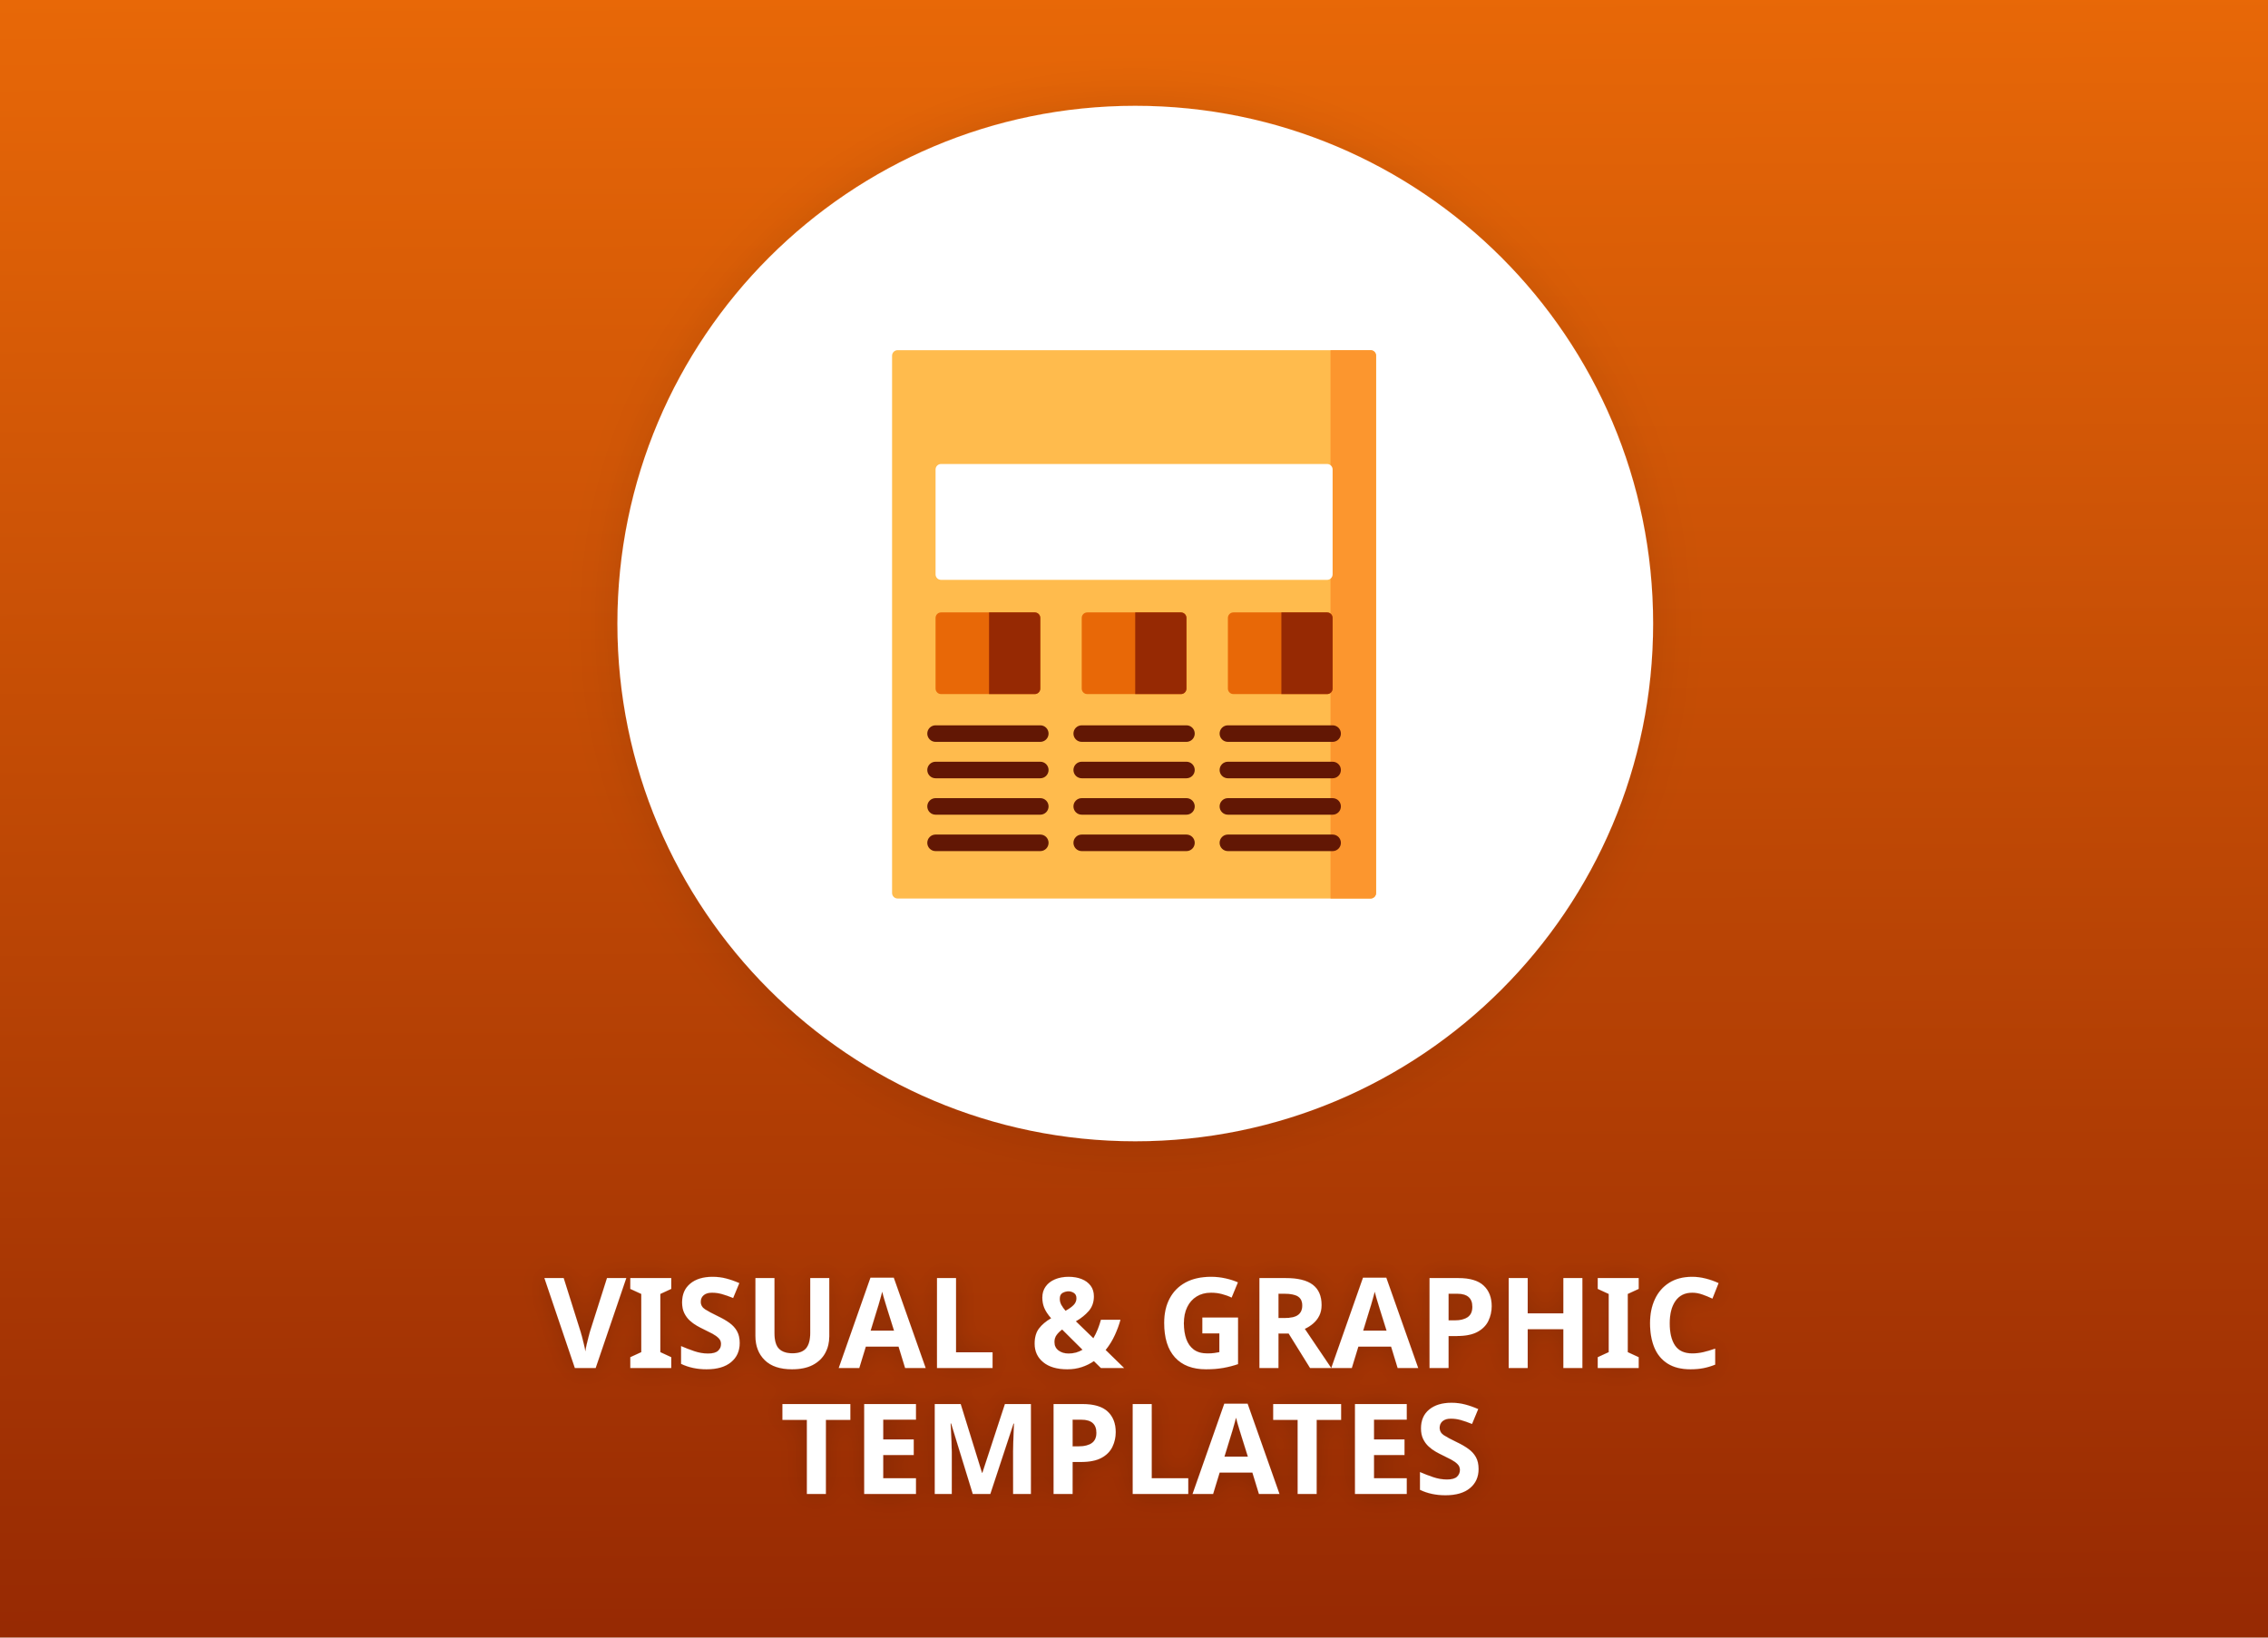
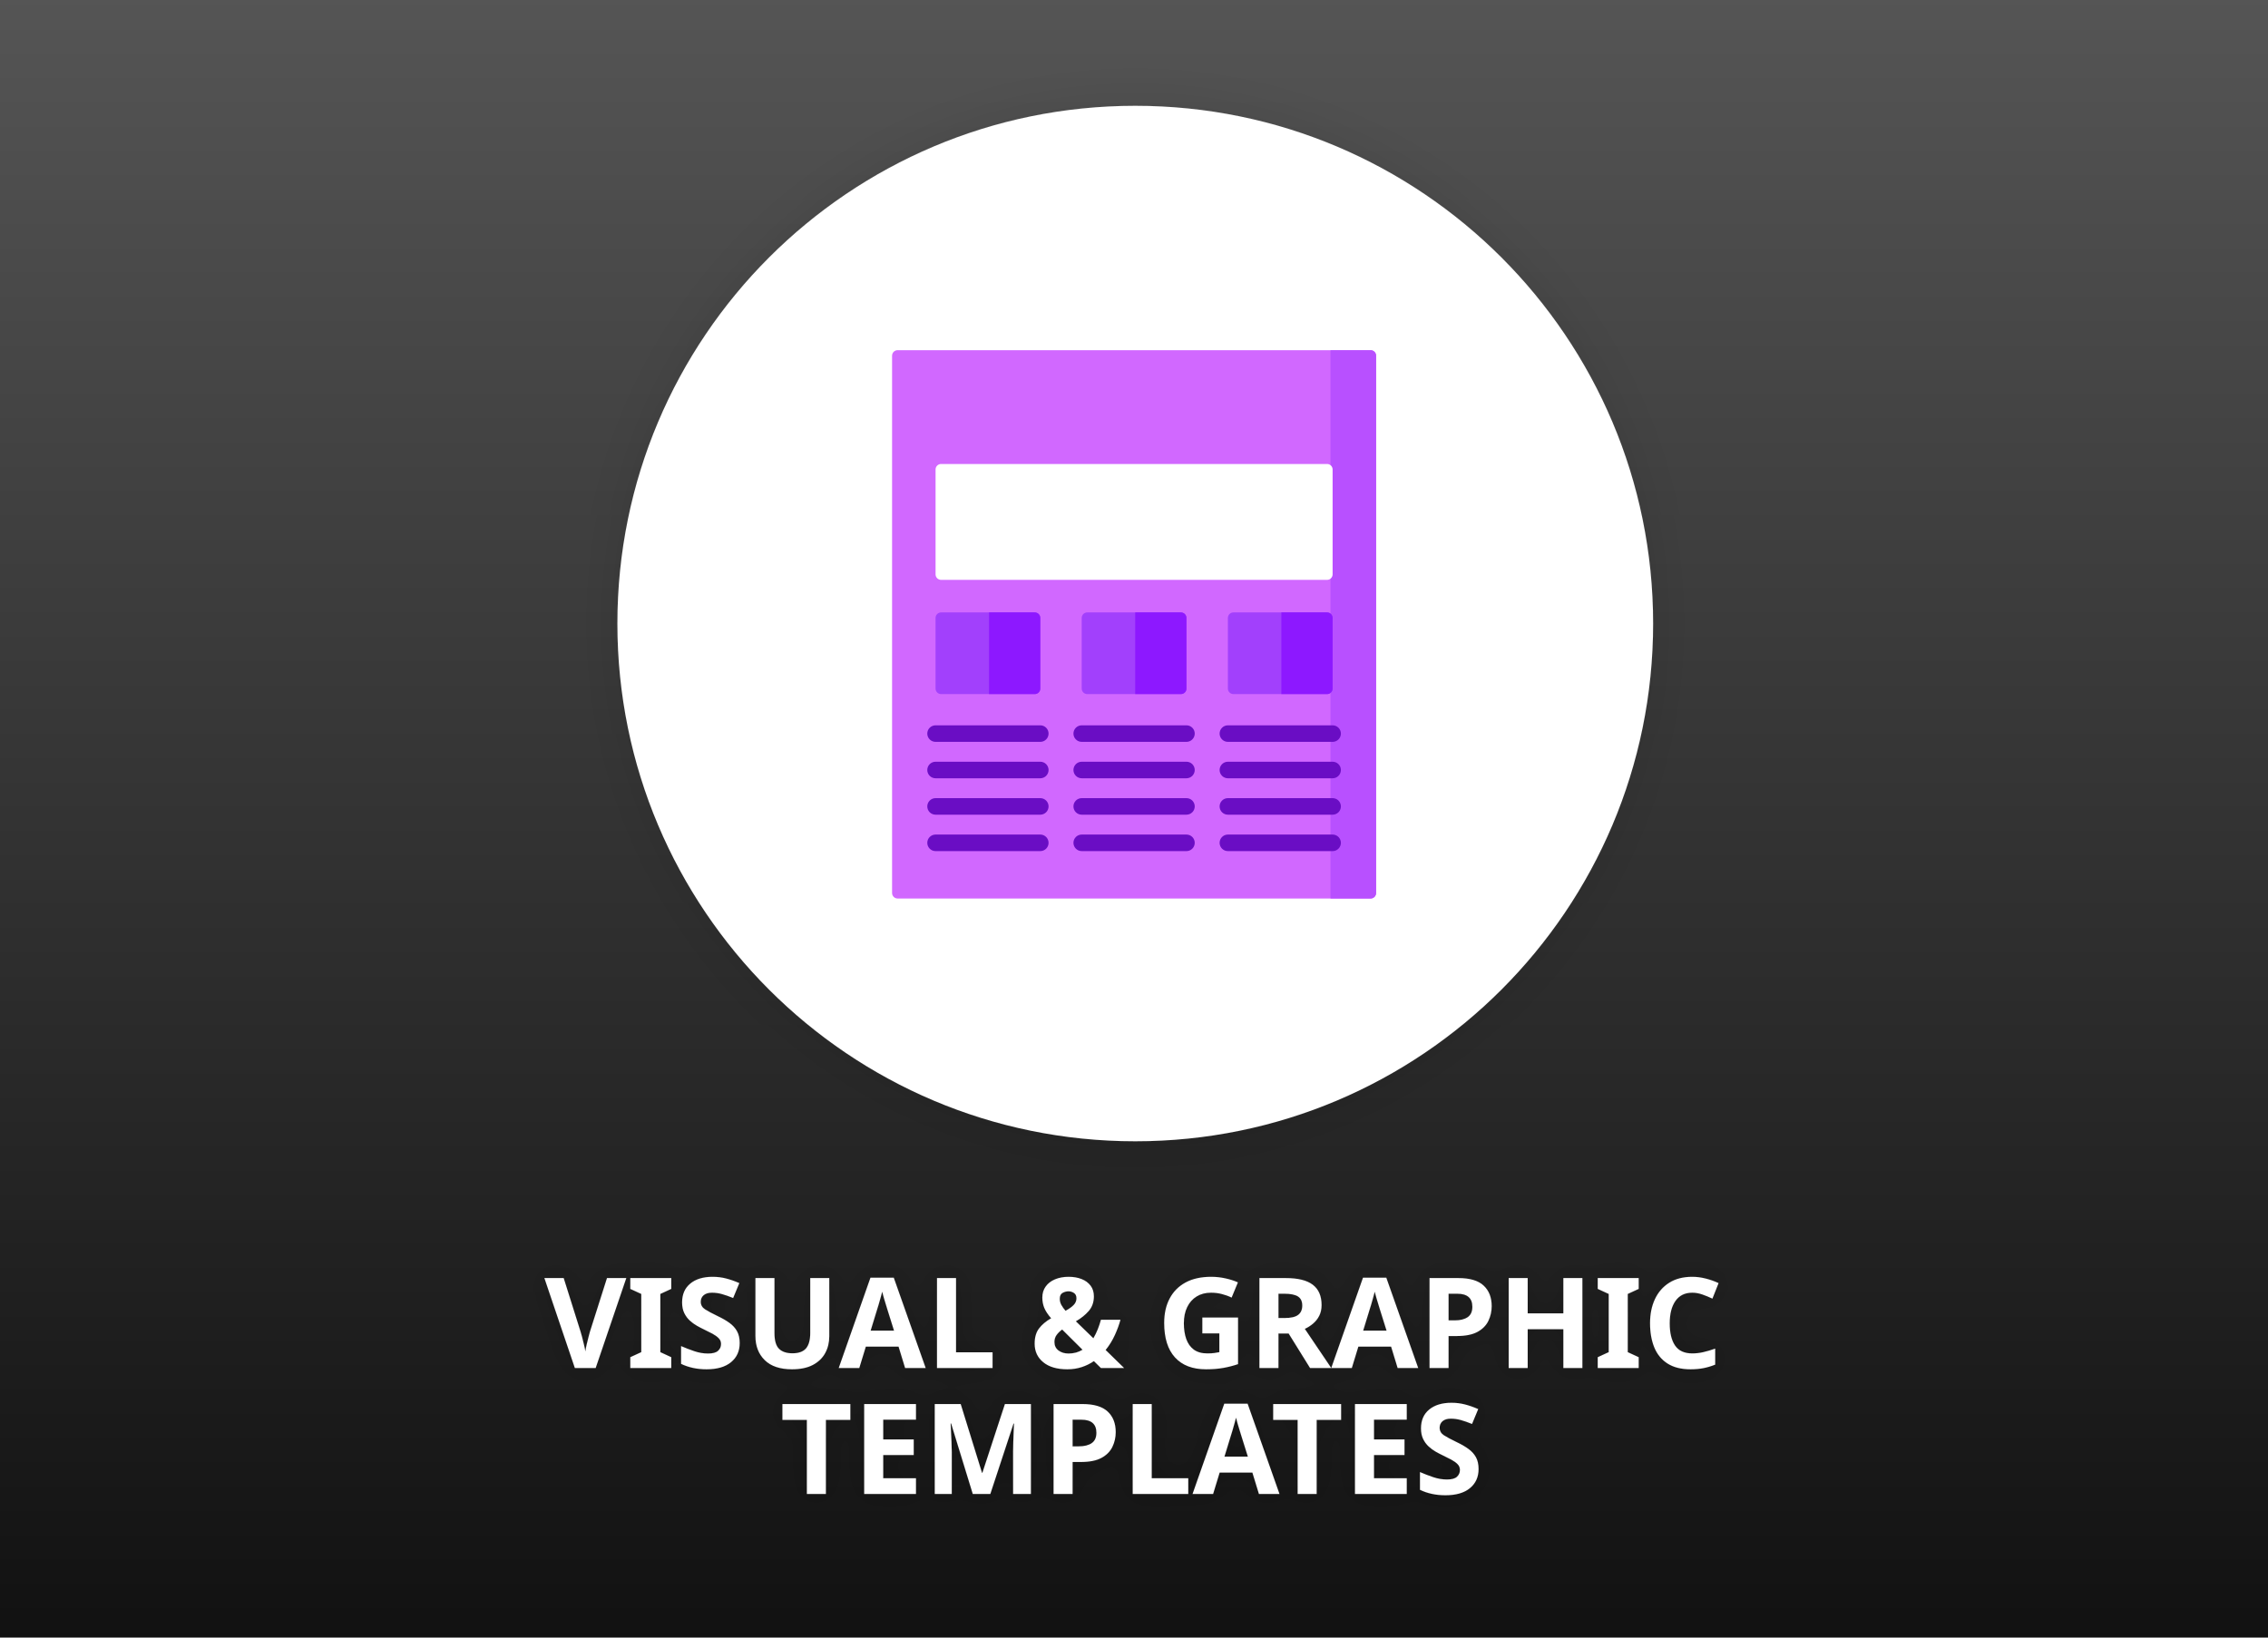
<svg xmlns="http://www.w3.org/2000/svg" width="900" height="650" viewBox="0 0 900 650">
  <defs>
-     <linearGradient id="a" x1="0.769" y1="1" x2="0.764" gradientUnits="objectBoundingBox">
-       <stop offset="0" stop-color="#962903" />
-       <stop offset="1" stop-color="#e86807" />
+     <linearGradient id="a" x1="0.5" y1="1" x2="0.5" gradientUnits="objectBoundingBox">
+       <stop offset="0" stop-color="#111" />
+       <stop offset="1" stop-color="#555" />
    </linearGradient>
    <filter id="b" x="201" y="475" width="498" height="148" filterUnits="userSpaceOnUse">
      <feOffset input="SourceAlpha" />
      <feGaussianBlur stdDeviation="5" result="c" />
      <feFlood flood-opacity="0.161" />
      <feComposite operator="in" in2="c" />
      <feComposite in="SourceGraphic" />
    </filter>
    <filter id="d" x="215" y="12" width="471" height="471" filterUnits="userSpaceOnUse">
      <feOffset input="SourceAlpha" />
      <feGaussianBlur stdDeviation="10" result="e" />
      <feFlood flood-opacity="0.102" />
      <feComposite operator="in" in2="e" />
      <feComposite in="SourceGraphic" />
    </filter>
    <clipPath id="g">
      <rect width="900" height="650" />
    </clipPath>
  </defs>
  <g id="f" clip-path="url(#g)">
    <rect width="900" height="650" fill="#fff" />
    <rect width="900" height="650" fill="url(#a)" />
    <g transform="matrix(1, 0, 0, 1, 0, 0)" filter="url(#b)">
      <text transform="translate(450 543)" fill="#fff" font-size="50" font-family="NotoSans-Bold, Noto Sans" font-weight="700">
        <tspan x="-233.972" y="0">VISUAL &amp; GRAPHIC</tspan>
        <tspan x="-140.515" y="50">TEMPLATES</tspan>
      </text>
    </g>
    <g transform="matrix(1, 0, 0, 1, 0, 0)" filter="url(#d)">
      <circle cx="205.5" cy="205.5" r="205.5" transform="translate(245 42)" fill="#fff" />
    </g>
-     <g transform="translate(-4311 -1651)">
-       <path d="M219.951,217.634H32.26a2.19,2.19,0,0,1-2.19-2.19V2.19A2.19,2.19,0,0,1,32.26,0H219.951a2.19,2.19,0,0,1,2.19,2.19V215.444A2.19,2.19,0,0,1,219.951,217.634Z" transform="translate(4634.93 1790)" fill="#ffbb4d" />
-       <path d="M455.274,217.634h-15.9V0h15.9a2.19,2.19,0,0,1,2.19,2.19V215.444A2.19,2.19,0,0,1,455.274,217.634Z" transform="translate(4399.606 1790)" fill="#fc962e" />
-       <path d="M226.034,152.249H72.852a2.19,2.19,0,0,1-2.19-2.19V108.446a2.19,2.19,0,0,1,2.19-2.19H226.034a2.19,2.19,0,0,1,2.19,2.19v41.613A2.191,2.191,0,0,1,226.034,152.249Z" transform="translate(4611.592 1728.91)" fill="#fff" />
-       <path d="M382.935,277.28h-37.18a2.19,2.19,0,0,1-2.19-2.19V247.053a2.19,2.19,0,0,1,2.19-2.19h37.18a2.19,2.19,0,0,1,2.19,2.19V275.09A2.19,2.19,0,0,1,382.935,277.28Z" transform="translate(4454.691 1649.22)" fill="#e86807" />
-       <path d="M411.642,277.28H393.5V244.863h18.145a2.19,2.19,0,0,1,2.19,2.19V275.09A2.19,2.19,0,0,1,411.642,277.28Z" transform="translate(4425.984 1649.22)" fill="#962903" />
-       <path d="M246.484,277.28H209.3a2.19,2.19,0,0,1-2.19-2.19V247.053a2.19,2.19,0,0,1,2.19-2.19h37.18a2.19,2.19,0,0,1,2.19,2.19V275.09A2.19,2.19,0,0,1,246.484,277.28Z" transform="translate(4533.142 1649.22)" fill="#e86807" />
-       <path d="M275.191,277.28H257.046V244.863h18.145a2.19,2.19,0,0,1,2.19,2.19V275.09A2.19,2.19,0,0,1,275.191,277.28Z" transform="translate(4504.434 1649.22)" fill="#962903" />
-       <path d="M110.032,277.28H72.852a2.19,2.19,0,0,1-2.19-2.19V247.053a2.19,2.19,0,0,1,2.19-2.19h37.18a2.19,2.19,0,0,1,2.19,2.19V275.09A2.19,2.19,0,0,1,110.032,277.28Z" transform="translate(4611.592 1649.22)" fill="#e86807" />
-       <path d="M138.739,277.28H120.594V244.863h18.145a2.19,2.19,0,0,1,2.19,2.19V275.09A2.19,2.19,0,0,1,138.739,277.28Z" transform="translate(4582.885 1649.22)" fill="#962903" />
-       <g transform="translate(4678.97 1938.893)">
-         <path d="M107.779,356.851H66.219a3.285,3.285,0,0,1,0-6.57h41.56a3.285,3.285,0,1,1,0,6.57Z" transform="translate(-62.934 -350.281)" fill="#621704" />
-         <path d="M107.779,390.854H66.219a3.285,3.285,0,0,1,0-6.57h41.56a3.285,3.285,0,1,1,0,6.57Z" transform="translate(-62.934 -369.83)" fill="#621704" />
-         <path d="M107.779,424.857H66.219a3.285,3.285,0,1,1,0-6.57h41.56a3.285,3.285,0,1,1,0,6.57Z" transform="translate(-62.934 -389.38)" fill="#621704" />
-         <path d="M107.779,458.86H66.219a3.285,3.285,0,1,1,0-6.57h41.56a3.285,3.285,0,1,1,0,6.57Z" transform="translate(-62.934 -408.929)" fill="#621704" />
-         <path d="M244.23,356.851H202.671a3.285,3.285,0,0,1,0-6.57H244.23a3.285,3.285,0,0,1,0,6.57Z" transform="translate(-141.385 -350.281)" fill="#621704" />
-         <path d="M244.23,390.854H202.671a3.285,3.285,0,0,1,0-6.57H244.23a3.285,3.285,0,0,1,0,6.57Z" transform="translate(-141.385 -369.83)" fill="#621704" />
-         <path d="M244.23,424.857H202.671a3.285,3.285,0,1,1,0-6.57H244.23a3.285,3.285,0,0,1,0,6.57Z" transform="translate(-141.385 -389.38)" fill="#621704" />
-         <path d="M244.23,458.86H202.671a3.285,3.285,0,1,1,0-6.57H244.23a3.285,3.285,0,1,1,0,6.57Z" transform="translate(-141.385 -408.929)" fill="#621704" />
-         <path d="M380.682,356.851h-41.56a3.285,3.285,0,1,1,0-6.57h41.56a3.285,3.285,0,0,1,0,6.57Z" transform="translate(-219.835 -350.281)" fill="#621704" />
-         <path d="M380.682,390.854h-41.56a3.285,3.285,0,1,1,0-6.57h41.56a3.285,3.285,0,0,1,0,6.57Z" transform="translate(-219.835 -369.83)" fill="#621704" />
-         <path d="M380.682,424.857h-41.56a3.285,3.285,0,1,1,0-6.57h41.56a3.285,3.285,0,0,1,0,6.57Z" transform="translate(-219.835 -389.38)" fill="#621704" />
-         <path d="M380.682,458.86h-41.56a3.285,3.285,0,1,1,0-6.57h41.56a3.285,3.285,0,0,1,0,6.57Z" transform="translate(-219.835 -408.929)" fill="#621704" />
-       </g>
-     </g>
+     <path d="M219.951,217.634H32.26a2.19,2.19,0,0,1-2.19-2.19V2.19A2.19,2.19,0,0,1,32.26,0H219.951a2.19,2.19,0,0,1,2.19,2.19V215.444A2.19,2.19,0,0,1,219.951,217.634Z" transform="translate(323.93 139)" fill="#d168ff" />
+     <path d="M455.274,217.634h-15.9V0h15.9a2.19,2.19,0,0,1,2.19,2.19V215.444A2.19,2.19,0,0,1,455.274,217.634Z" transform="translate(88.606 139)" fill="#b850ff" />
+     <path d="M226.034,152.249H72.852a2.19,2.19,0,0,1-2.19-2.19V108.446a2.19,2.19,0,0,1,2.19-2.19H226.034a2.19,2.19,0,0,1,2.19,2.19v41.613A2.191,2.191,0,0,1,226.034,152.249Z" transform="translate(300.592 77.91)" fill="#fff" />
+     <path d="M382.935,277.28h-37.18a2.19,2.19,0,0,1-2.19-2.19V247.053a2.19,2.19,0,0,1,2.19-2.19h37.18a2.19,2.19,0,0,1,2.19,2.19V275.09A2.19,2.19,0,0,1,382.935,277.28Z" transform="translate(143.691 -1.78)" fill="#a240fc" />
+     <path d="M411.642,277.28H393.5V244.863h18.145a2.19,2.19,0,0,1,2.19,2.19V275.09A2.19,2.19,0,0,1,411.642,277.28Z" transform="translate(114.984 -1.78)" fill="#8d18ff" />
+     <path d="M246.484,277.28H209.3a2.19,2.19,0,0,1-2.19-2.19V247.053a2.19,2.19,0,0,1,2.19-2.19h37.18a2.19,2.19,0,0,1,2.19,2.19V275.09A2.19,2.19,0,0,1,246.484,277.28Z" transform="translate(222.142 -1.78)" fill="#a240fc" />
+     <path d="M275.191,277.28H257.046V244.863h18.145a2.19,2.19,0,0,1,2.19,2.19V275.09A2.19,2.19,0,0,1,275.191,277.28Z" transform="translate(193.434 -1.78)" fill="#8d18ff" />
+     <path d="M110.032,277.28H72.852a2.19,2.19,0,0,1-2.19-2.19V247.053a2.19,2.19,0,0,1,2.19-2.19h37.18a2.19,2.19,0,0,1,2.19,2.19V275.09A2.19,2.19,0,0,1,110.032,277.28Z" transform="translate(300.592 -1.78)" fill="#a240fc" />
+     <path d="M138.739,277.28H120.594V244.863h18.145a2.19,2.19,0,0,1,2.19,2.19V275.09A2.19,2.19,0,0,1,138.739,277.28Z" transform="translate(271.885 -1.78)" fill="#8d18ff" />
+     <path d="M107.779,356.851H66.219a3.285,3.285,0,0,1,0-6.57h41.56a3.285,3.285,0,1,1,0,6.57Z" transform="translate(305.036 -62.388)" fill="#6a0dc4" />
+     <path d="M107.779,390.854H66.219a3.285,3.285,0,0,1,0-6.57h41.56a3.285,3.285,0,1,1,0,6.57Z" transform="translate(305.036 -81.938)" fill="#6a0dc4" />
+     <path d="M107.779,424.857H66.219a3.285,3.285,0,1,1,0-6.57h41.56a3.285,3.285,0,1,1,0,6.57Z" transform="translate(305.036 -101.487)" fill="#6a0dc4" />
+     <path d="M107.779,458.86H66.219a3.285,3.285,0,1,1,0-6.57h41.56a3.285,3.285,0,1,1,0,6.57Z" transform="translate(305.036 -121.037)" fill="#6a0dc4" />
+     <path d="M244.23,356.851H202.671a3.285,3.285,0,0,1,0-6.57H244.23a3.285,3.285,0,0,1,0,6.57Z" transform="translate(226.585 -62.388)" fill="#6a0dc4" />
+     <path d="M244.23,390.854H202.671a3.285,3.285,0,0,1,0-6.57H244.23a3.285,3.285,0,0,1,0,6.57Z" transform="translate(226.585 -81.938)" fill="#6a0dc4" />
+     <path d="M244.23,424.857H202.671a3.285,3.285,0,1,1,0-6.57H244.23a3.285,3.285,0,0,1,0,6.57Z" transform="translate(226.585 -101.487)" fill="#6a0dc4" />
+     <path d="M244.23,458.86H202.671a3.285,3.285,0,1,1,0-6.57H244.23a3.285,3.285,0,1,1,0,6.57Z" transform="translate(226.585 -121.037)" fill="#6a0dc4" />
+     <path d="M380.682,356.851h-41.56a3.285,3.285,0,1,1,0-6.57h41.56a3.285,3.285,0,0,1,0,6.57Z" transform="translate(148.135 -62.388)" fill="#6a0dc4" />
+     <path d="M380.682,390.854h-41.56a3.285,3.285,0,1,1,0-6.57h41.56a3.285,3.285,0,0,1,0,6.57Z" transform="translate(148.135 -81.938)" fill="#6a0dc4" />
+     <path d="M380.682,424.857h-41.56a3.285,3.285,0,1,1,0-6.57h41.56a3.285,3.285,0,0,1,0,6.57Z" transform="translate(148.135 -101.487)" fill="#6a0dc4" />
+     <path d="M380.682,458.86h-41.56a3.285,3.285,0,1,1,0-6.57h41.56a3.285,3.285,0,0,1,0,6.57Z" transform="translate(148.135 -121.037)" fill="#6a0dc4" />
  </g>
</svg>
